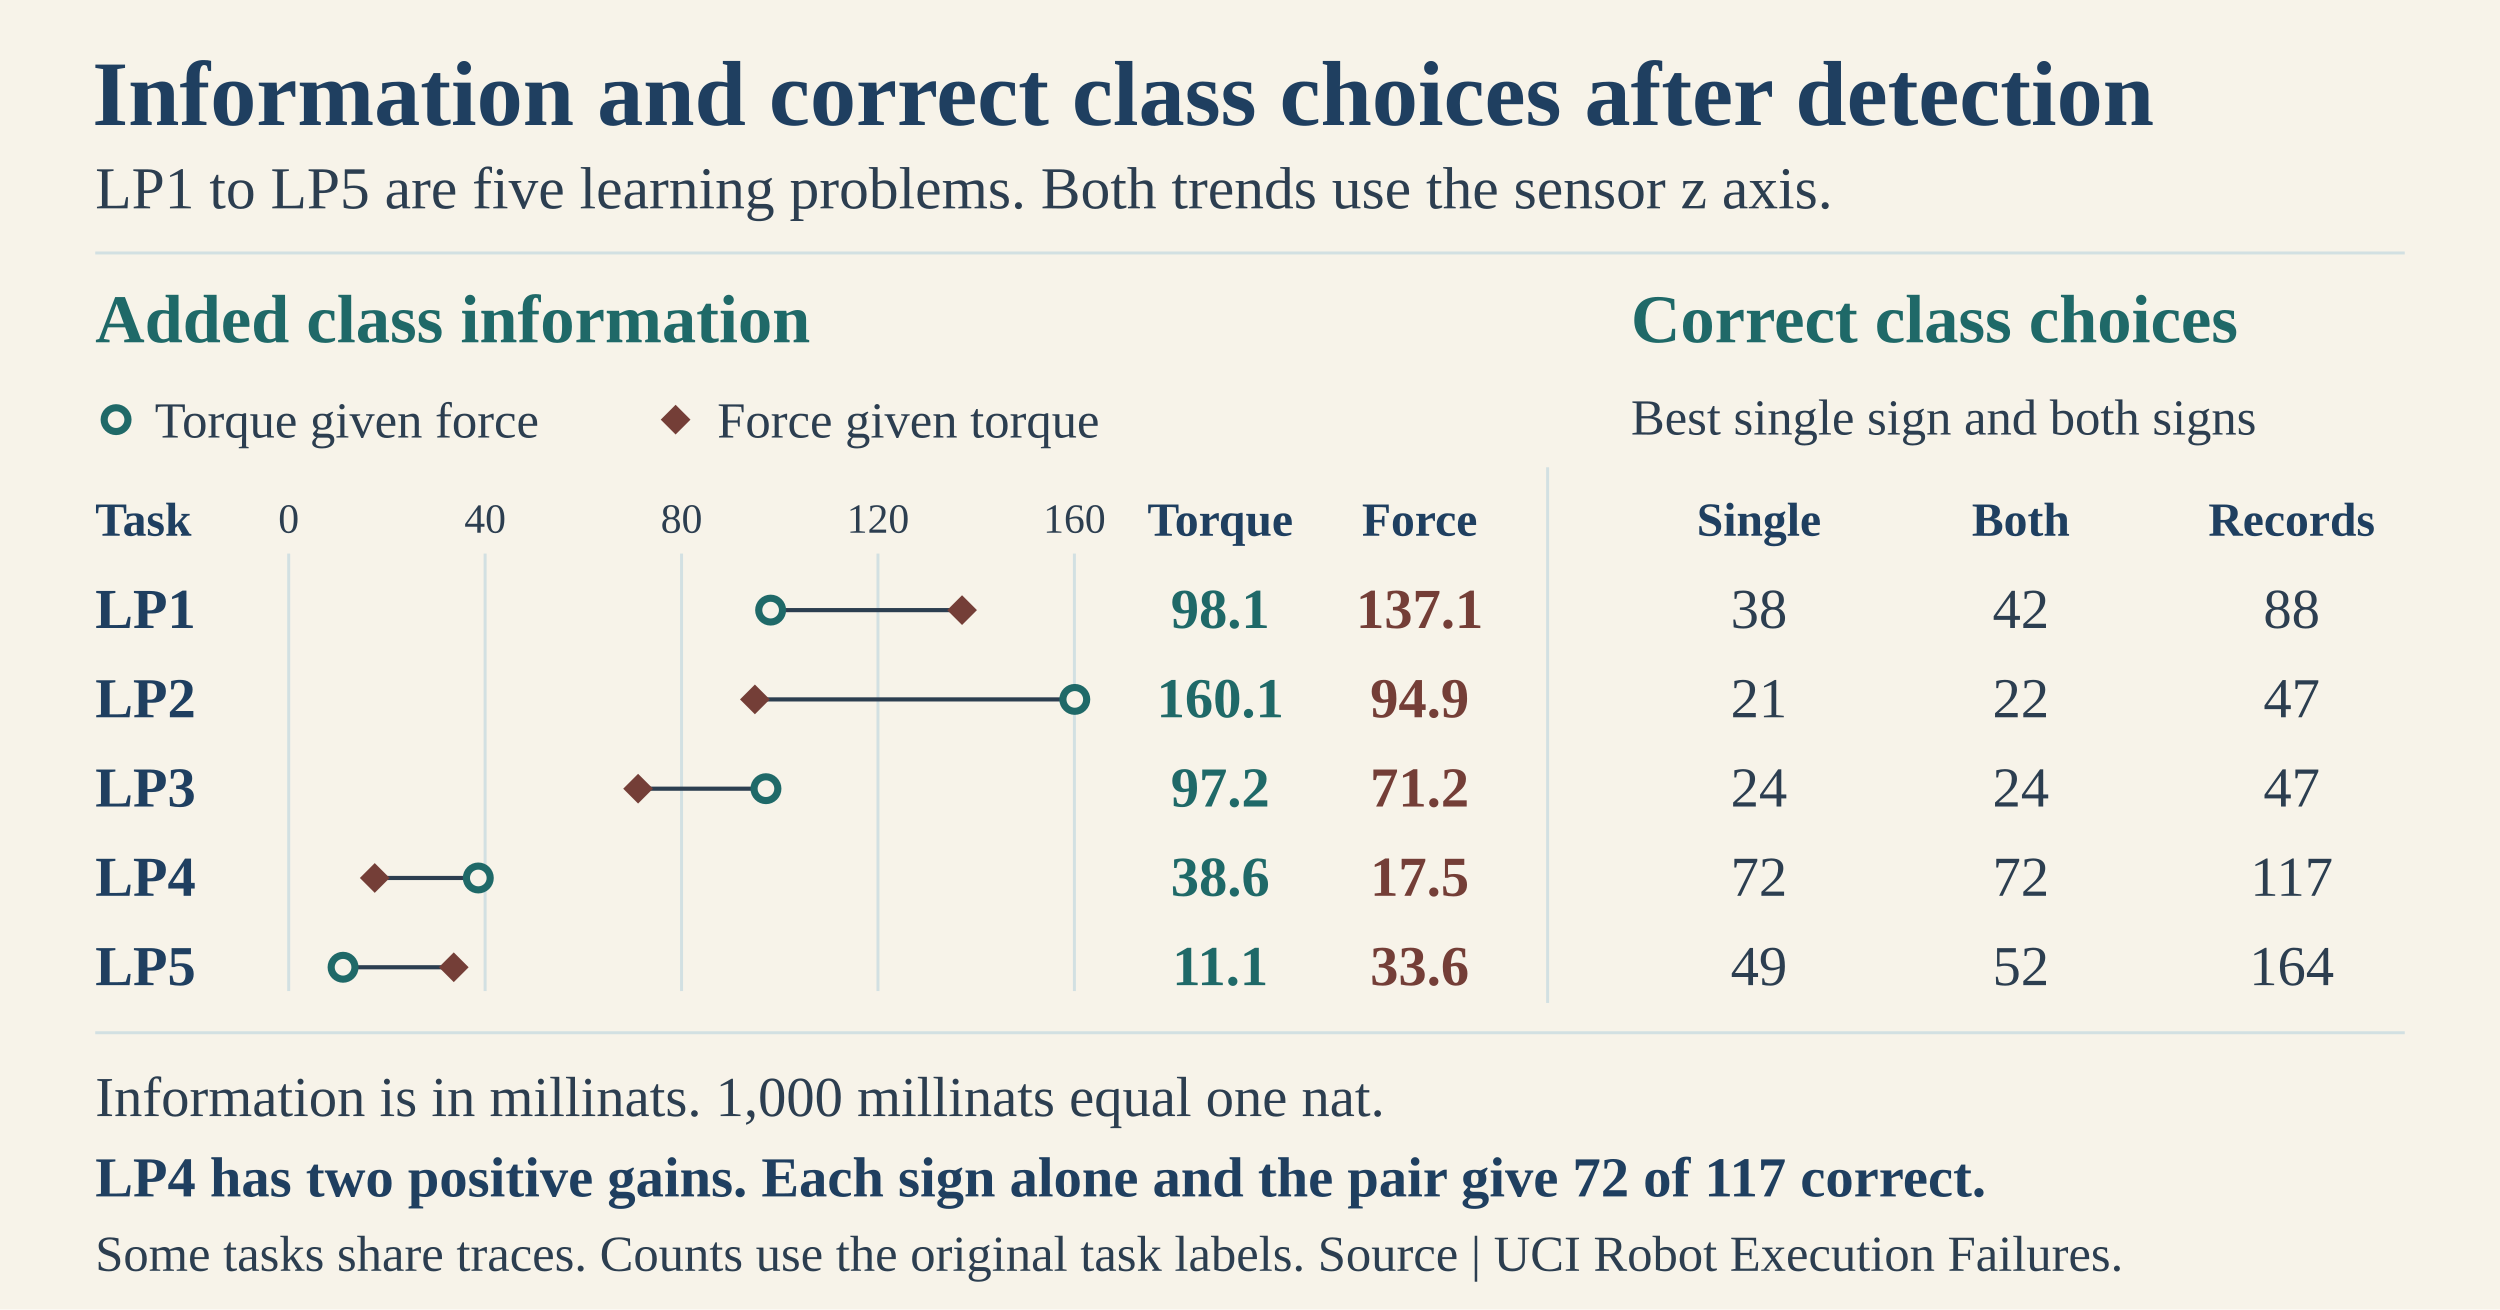
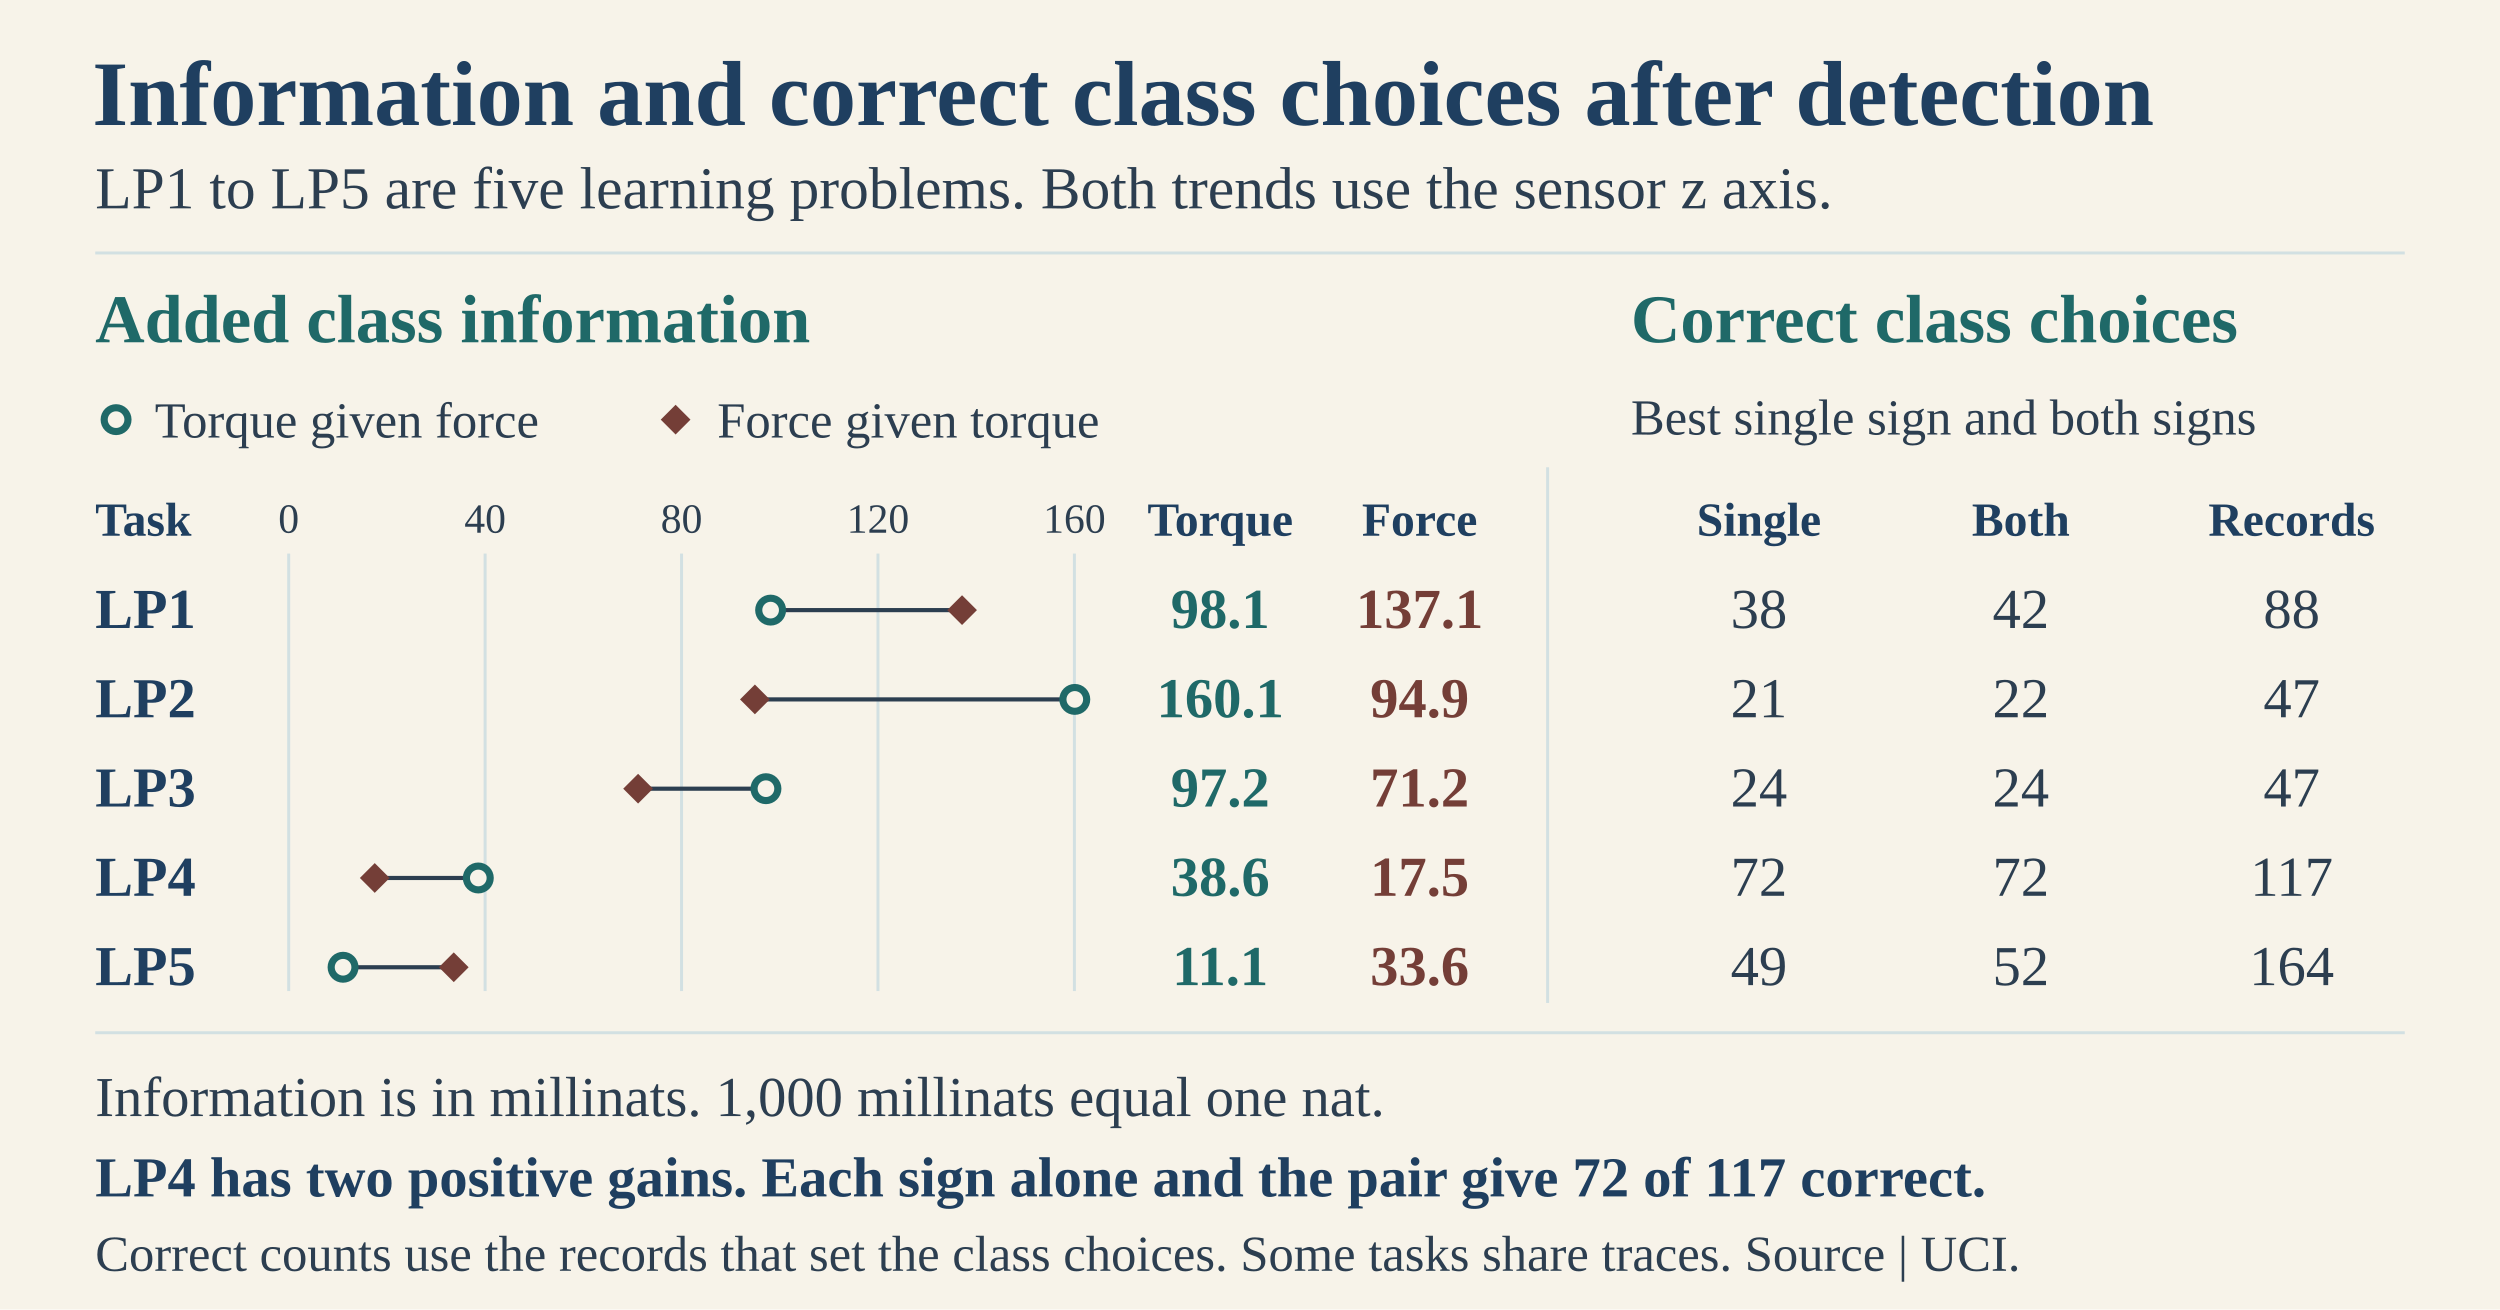
<svg xmlns="http://www.w3.org/2000/svg" width="840" height="440" viewBox="0 0 840 440" role="img" aria-labelledby="title desc">
  <rect width="840" height="440" fill="#F7F3E9" />
  <g font-family="Source Sans Pro, Source Sans 3, Arial, sans-serif">
    <text x="31" y="42" text-anchor="start" font-size="31" fill="#1F3F60" font-weight="600">Information and correct class choices after detection</text>
    <text x="32" y="70" text-anchor="start" font-size="20" fill="#2C3E50" font-weight="400">LP1 to LP5 are five learning problems. Both trends use the sensor z axis.</text>
    <line x1="32" y1="85" x2="808" y2="85" stroke="#D2E0E2" stroke-width="1" />
    <text x="32" y="115" text-anchor="start" font-size="23" fill="#1F6968" font-weight="600">Added class information</text>
    <text x="548" y="115" text-anchor="start" font-size="23" fill="#1F6968" font-weight="600">Correct class choices</text>
    <circle cx="39.00" cy="141" r="4" stroke="#1F6968" fill="#F7F3E9" stroke-width="2.4" />
    <text x="52" y="147" text-anchor="start" font-size="17" fill="#2C3E50" font-weight="400">Torque given force</text>
    <path d="M227.00 136 l5 5 l-5 5 l-5 -5 z" fill="#743E37" />
    <text x="241" y="147" text-anchor="start" font-size="17" fill="#2C3E50" font-weight="400">Force given torque</text>
    <text x="548" y="146" text-anchor="start" font-size="17" fill="#2C3E50" font-weight="400">Best single sign and both signs</text>
    <text x="32" y="180" text-anchor="start" font-size="16" fill="#1F3F60" font-weight="600">Task</text>
    <text x="410" y="180" text-anchor="middle" font-size="16" fill="#1F3F60" font-weight="600">Torque</text>
    <text x="477" y="180" text-anchor="middle" font-size="16" fill="#1F3F60" font-weight="600">Force</text>
    <text x="591" y="180" text-anchor="middle" font-size="16" fill="#1F3F60" font-weight="600">Single</text>
    <text x="679" y="180" text-anchor="middle" font-size="16" fill="#1F3F60" font-weight="600">Both</text>
    <text x="770" y="180" text-anchor="middle" font-size="16" fill="#1F3F60" font-weight="600">Records</text>
    <line x1="97.0" y1="186" x2="97.0" y2="333" stroke="#D2E0E2" stroke-width="1" />
    <text x="97.00" y="179" text-anchor="middle" font-size="14" fill="#2C3E50" font-weight="400">0</text>
    <line x1="163.0" y1="186" x2="163.0" y2="333" stroke="#D2E0E2" stroke-width="1" />
    <text x="163.00" y="179" text-anchor="middle" font-size="14" fill="#2C3E50" font-weight="400">40</text>
    <line x1="229.0" y1="186" x2="229.0" y2="333" stroke="#D2E0E2" stroke-width="1" />
    <text x="229.00" y="179" text-anchor="middle" font-size="14" fill="#2C3E50" font-weight="400">80</text>
    <line x1="295.0" y1="186" x2="295.0" y2="333" stroke="#D2E0E2" stroke-width="1" />
    <text x="295.00" y="179" text-anchor="middle" font-size="14" fill="#2C3E50" font-weight="400">120</text>
    <line x1="361.0" y1="186" x2="361.0" y2="333" stroke="#D2E0E2" stroke-width="1" />
    <text x="361.00" y="179" text-anchor="middle" font-size="14" fill="#2C3E50" font-weight="400">160</text>
    <text x="32" y="211" text-anchor="start" font-size="19" fill="#1F3F60" font-weight="600">LP1</text>
    <line x1="258.93" y1="205" x2="323.25" y2="205" stroke="#2C3E50" stroke-width="1.4" />
    <circle cx="258.93" cy="205" r="4" stroke="#1F6968" fill="#F7F3E9" stroke-width="2.4" />
    <path d="M323.25 200 l5 5 l-5 5 l-5 -5 z" fill="#743E37" />
    <text x="410" y="211" text-anchor="middle" font-size="19" fill="#1F6968" font-weight="600">98.1</text>
    <text x="477" y="211" text-anchor="middle" font-size="19" fill="#743E37" font-weight="600">137.1</text>
    <text x="591" y="211" text-anchor="middle" font-size="19" fill="#2C3E50" font-weight="400">38</text>
    <text x="679" y="211" text-anchor="middle" font-size="19" fill="#2C3E50" font-weight="400">42</text>
    <text x="770" y="211" text-anchor="middle" font-size="19" fill="#2C3E50" font-weight="400">88</text>
    <text x="32" y="241" text-anchor="start" font-size="19" fill="#1F3F60" font-weight="600">LP2</text>
    <line x1="253.64" y1="235" x2="361.13" y2="235" stroke="#2C3E50" stroke-width="1.4" />
    <circle cx="361.13" cy="235" r="4" stroke="#1F6968" fill="#F7F3E9" stroke-width="2.4" />
    <path d="M253.64 230 l5 5 l-5 5 l-5 -5 z" fill="#743E37" />
    <text x="410" y="241" text-anchor="middle" font-size="19" fill="#1F6968" font-weight="600">160.1</text>
    <text x="477" y="241" text-anchor="middle" font-size="19" fill="#743E37" font-weight="600">94.9</text>
    <text x="591" y="241" text-anchor="middle" font-size="19" fill="#2C3E50" font-weight="400">21</text>
    <text x="679" y="241" text-anchor="middle" font-size="19" fill="#2C3E50" font-weight="400">22</text>
    <text x="770" y="241" text-anchor="middle" font-size="19" fill="#2C3E50" font-weight="400">47</text>
    <text x="32" y="271" text-anchor="start" font-size="19" fill="#1F3F60" font-weight="600">LP3</text>
    <line x1="214.40" y1="265" x2="257.36" y2="265" stroke="#2C3E50" stroke-width="1.4" />
    <circle cx="257.36" cy="265" r="4" stroke="#1F6968" fill="#F7F3E9" stroke-width="2.4" />
    <path d="M214.40 260 l5 5 l-5 5 l-5 -5 z" fill="#743E37" />
    <text x="410" y="271" text-anchor="middle" font-size="19" fill="#1F6968" font-weight="600">97.2</text>
    <text x="477" y="271" text-anchor="middle" font-size="19" fill="#743E37" font-weight="600">71.2</text>
    <text x="591" y="271" text-anchor="middle" font-size="19" fill="#2C3E50" font-weight="400">24</text>
    <text x="679" y="271" text-anchor="middle" font-size="19" fill="#2C3E50" font-weight="400">24</text>
    <text x="770" y="271" text-anchor="middle" font-size="19" fill="#2C3E50" font-weight="400">47</text>
    <text x="32" y="301" text-anchor="start" font-size="19" fill="#1F3F60" font-weight="600">LP4</text>
    <line x1="125.91" y1="295" x2="160.71" y2="295" stroke="#2C3E50" stroke-width="1.4" />
    <circle cx="160.71" cy="295" r="4" stroke="#1F6968" fill="#F7F3E9" stroke-width="2.4" />
    <path d="M125.91 290 l5 5 l-5 5 l-5 -5 z" fill="#743E37" />
    <text x="410" y="301" text-anchor="middle" font-size="19" fill="#1F6968" font-weight="600">38.6</text>
    <text x="477" y="301" text-anchor="middle" font-size="19" fill="#743E37" font-weight="600">17.5</text>
    <text x="591" y="301" text-anchor="middle" font-size="19" fill="#2C3E50" font-weight="400">72</text>
    <text x="679" y="301" text-anchor="middle" font-size="19" fill="#2C3E50" font-weight="400">72</text>
    <text x="770" y="301" text-anchor="middle" font-size="19" fill="#2C3E50" font-weight="400">117</text>
    <text x="32" y="331" text-anchor="start" font-size="19" fill="#1F3F60" font-weight="600">LP5</text>
    <line x1="115.27" y1="325" x2="152.46" y2="325" stroke="#2C3E50" stroke-width="1.4" />
    <circle cx="115.27" cy="325" r="4" stroke="#1F6968" fill="#F7F3E9" stroke-width="2.4" />
    <path d="M152.46 320 l5 5 l-5 5 l-5 -5 z" fill="#743E37" />
    <text x="410" y="331" text-anchor="middle" font-size="19" fill="#1F6968" font-weight="600">11.1</text>
    <text x="477" y="331" text-anchor="middle" font-size="19" fill="#743E37" font-weight="600">33.6</text>
    <text x="591" y="331" text-anchor="middle" font-size="19" fill="#2C3E50" font-weight="400">49</text>
    <text x="679" y="331" text-anchor="middle" font-size="19" fill="#2C3E50" font-weight="400">52</text>
    <text x="770" y="331" text-anchor="middle" font-size="19" fill="#2C3E50" font-weight="400">164</text>
    <line x1="520" y1="157" x2="520" y2="337" stroke="#D2E0E2" stroke-width="1" />
    <line x1="32" y1="347" x2="808" y2="347" stroke="#D2E0E2" stroke-width="1" />
    <text x="32" y="375" text-anchor="start" font-size="19" fill="#2C3E50" font-weight="400">Information is in millinats. 1,000 millinats equal one nat.</text>
    <text x="32" y="402" text-anchor="start" font-size="19" fill="#1F3F60" font-weight="600">LP4 has two positive gains. Each sign alone and the pair give 72 of 117 correct.</text>
-     <text x="32" y="427" text-anchor="start" font-size="17" fill="#2C3E50" font-weight="400">Some tasks share traces. Counts use the original task labels. Source | UCI Robot Execution Failures.</text>
+     <text x="32" y="427" text-anchor="start" font-size="17" fill="#2C3E50" font-weight="400">Correct counts use the records that set the class choices. Some tasks share traces. Source | UCI.</text>
  </g>
</svg>
